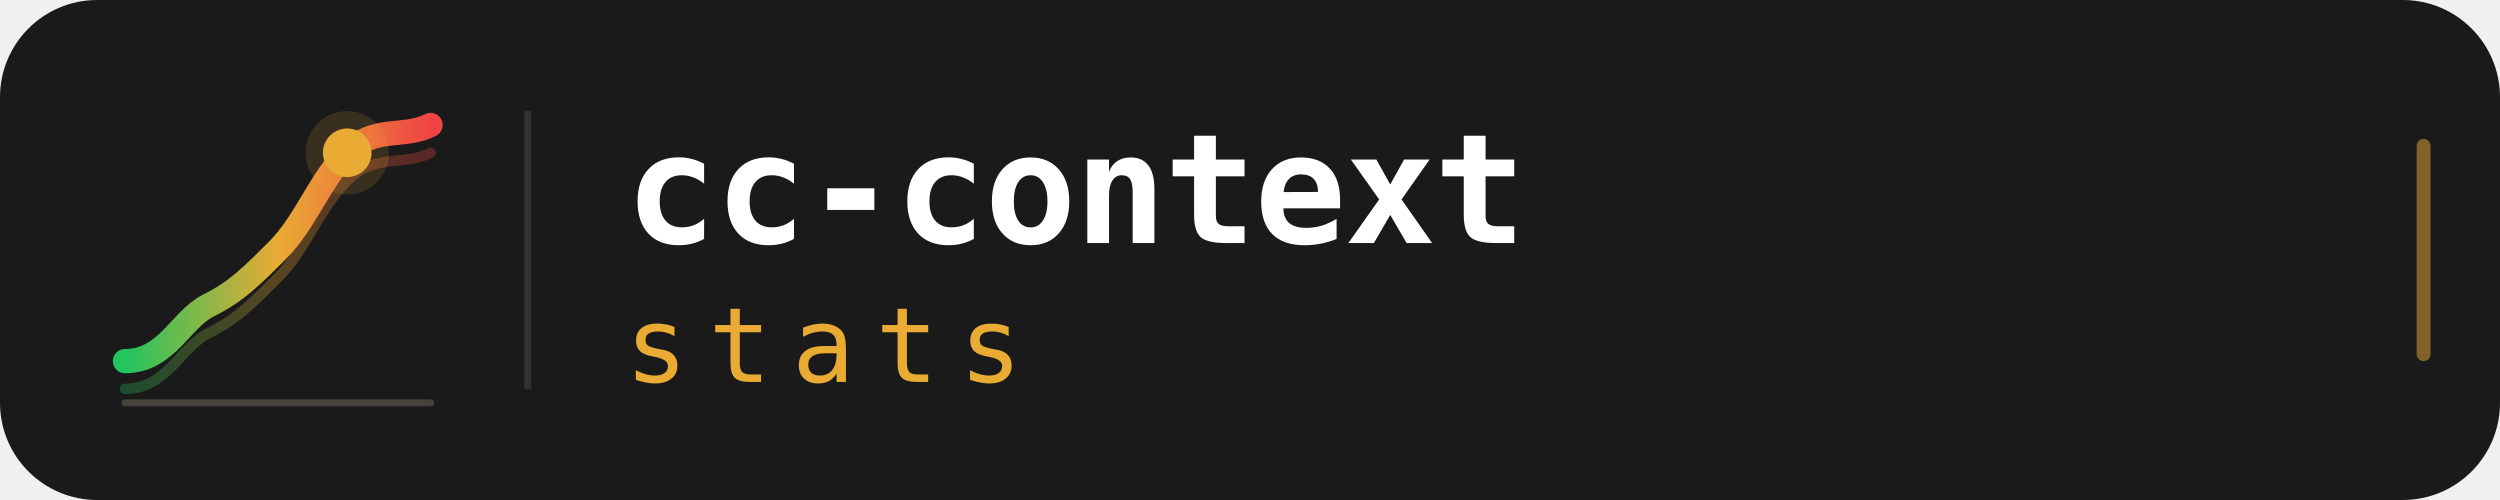
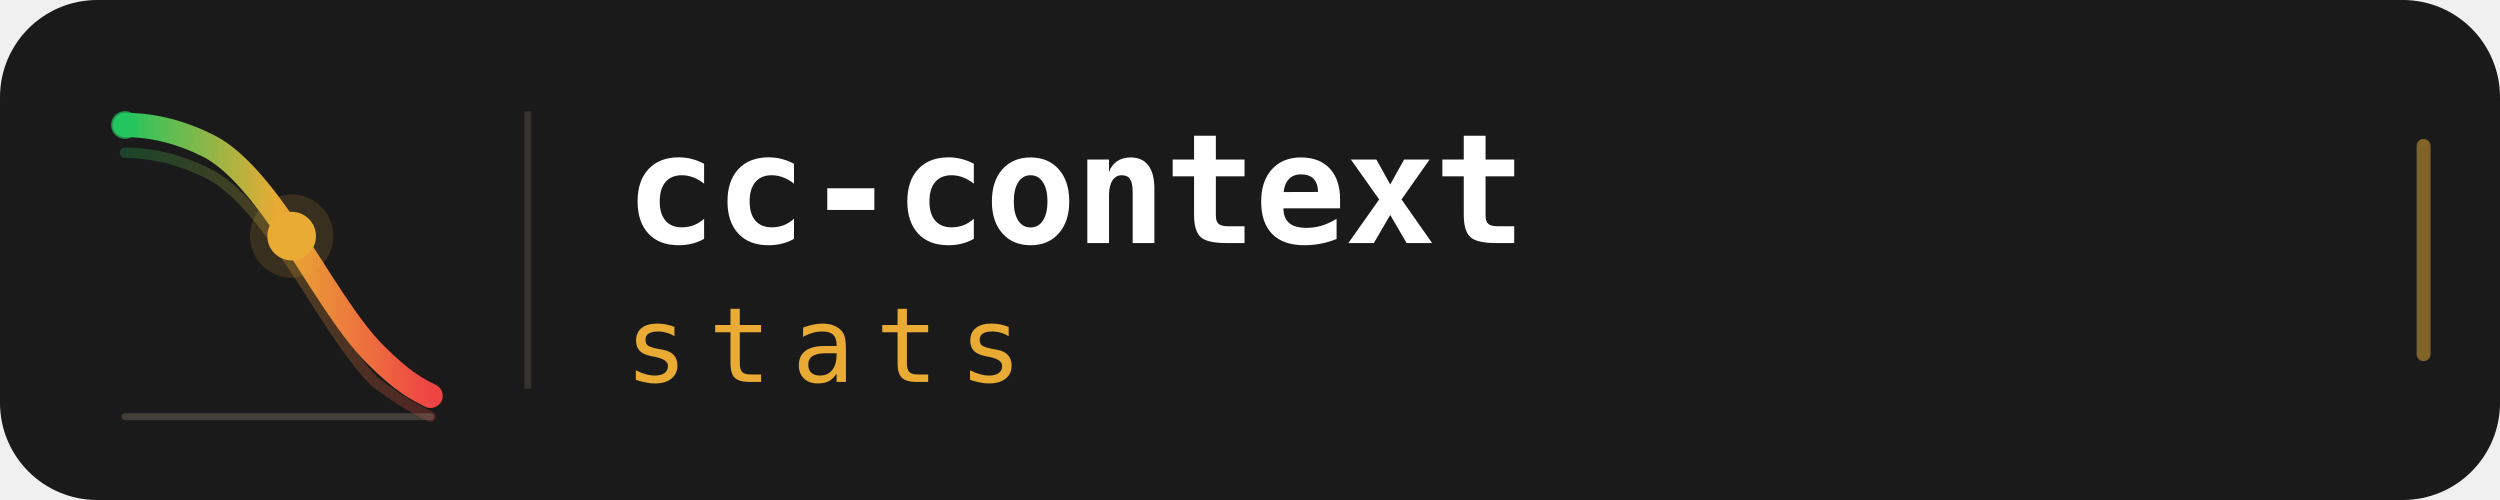
<svg xmlns="http://www.w3.org/2000/svg" viewBox="0 0 360 72" width="360" height="72">
  <defs>
-     <linearGradient id="full-wave-grad" x1="0%" y1="0%" x2="100%" y2="0%">
+     <linearGradient id="full-mi-grad" x1="0%" y1="0%" x2="100%" y2="0%">
      <stop offset="0%" stop-color="#22C55E" />
      <stop offset="50%" stop-color="#E9AB34" />
      <stop offset="100%" stop-color="#EF4444" />
    </linearGradient>
  </defs>
  <rect width="360" height="72" rx="14" fill="#1A1A1A" />
  <g transform="translate(8, 4)">
-     <path d="M 10 48 C 16 48, 18 42, 22 40 C 26 38, 28 36, 32 32 C 36 28, 38 22, 42 18 C 46 14, 50 16, 54 14" stroke="url(#full-wave-grad)" stroke-width="3.5" fill="none" stroke-linecap="round" stroke-linejoin="round" />
-     <path d="M 10 52 C 16 52, 18 46, 22 44 C 26 42, 28 40, 32 36 C 36 32, 38 26, 42 22 C 46 18, 50 20, 54 18" stroke="url(#full-wave-grad)" stroke-width="1.5" fill="none" stroke-linecap="round" opacity="0.3" />
-     <circle cx="42" cy="18" r="3.5" fill="#E9AB34" />
-     <circle cx="42" cy="18" r="6" fill="#E9AB34" opacity="0.15" />
-     <line x1="10" y1="54" x2="54" y2="54" stroke="#8B7D6B" stroke-width="1" stroke-linecap="round" opacity="0.4" />
+     <path d="M 10 14 C 14 14, 18 15, 22 17 C 26 19, 30 24, 34 30 C 38 36, 42 43, 46 47 C 50 51, 52 52, 54 53" stroke="url(#full-mi-grad)" stroke-width="3.5" fill="none" stroke-linecap="round" stroke-linejoin="round" />
+     <path d="M 10 18 C 14 18, 18 19, 22 21 C 26 23, 30 28, 34 34 C 38 40, 42 47, 46 51 C 50 54, 52 55, 54 56" stroke="url(#full-mi-grad)" stroke-width="1.5" fill="none" stroke-linecap="round" opacity="0.25" />
+     <circle cx="34" cy="30" r="3.5" fill="#E9AB34" />
+     <circle cx="34" cy="30" r="6" fill="#E9AB34" opacity="0.15" />
+     <circle cx="10" cy="14" r="2" fill="#22C55E" opacity="0.7" />
+     <line x1="10" y1="56" x2="54" y2="56" stroke="#8B7D6B" stroke-width="1" stroke-linecap="round" opacity="0.35" />
  </g>
  <line x1="76" y1="16" x2="76" y2="56" stroke="#8B7D6B" stroke-width="1" opacity="0.25" />
  <text x="90" y="35" font-family="'SF Mono', 'JetBrains Mono', 'Fira Code', 'Cascadia Code', monospace" font-size="22" font-weight="700" fill="#FFFFFF" letter-spacing="-0.3">cc-context</text>
  <text x="90" y="55" font-family="'SF Mono', 'JetBrains Mono', 'Fira Code', 'Cascadia Code', monospace" font-size="15" font-weight="500" fill="#E9AB34" letter-spacing="3">stats</text>
  <rect x="348" y="20" width="2" height="32" rx="1" fill="#E9AB34" opacity="0.5" />
</svg>
